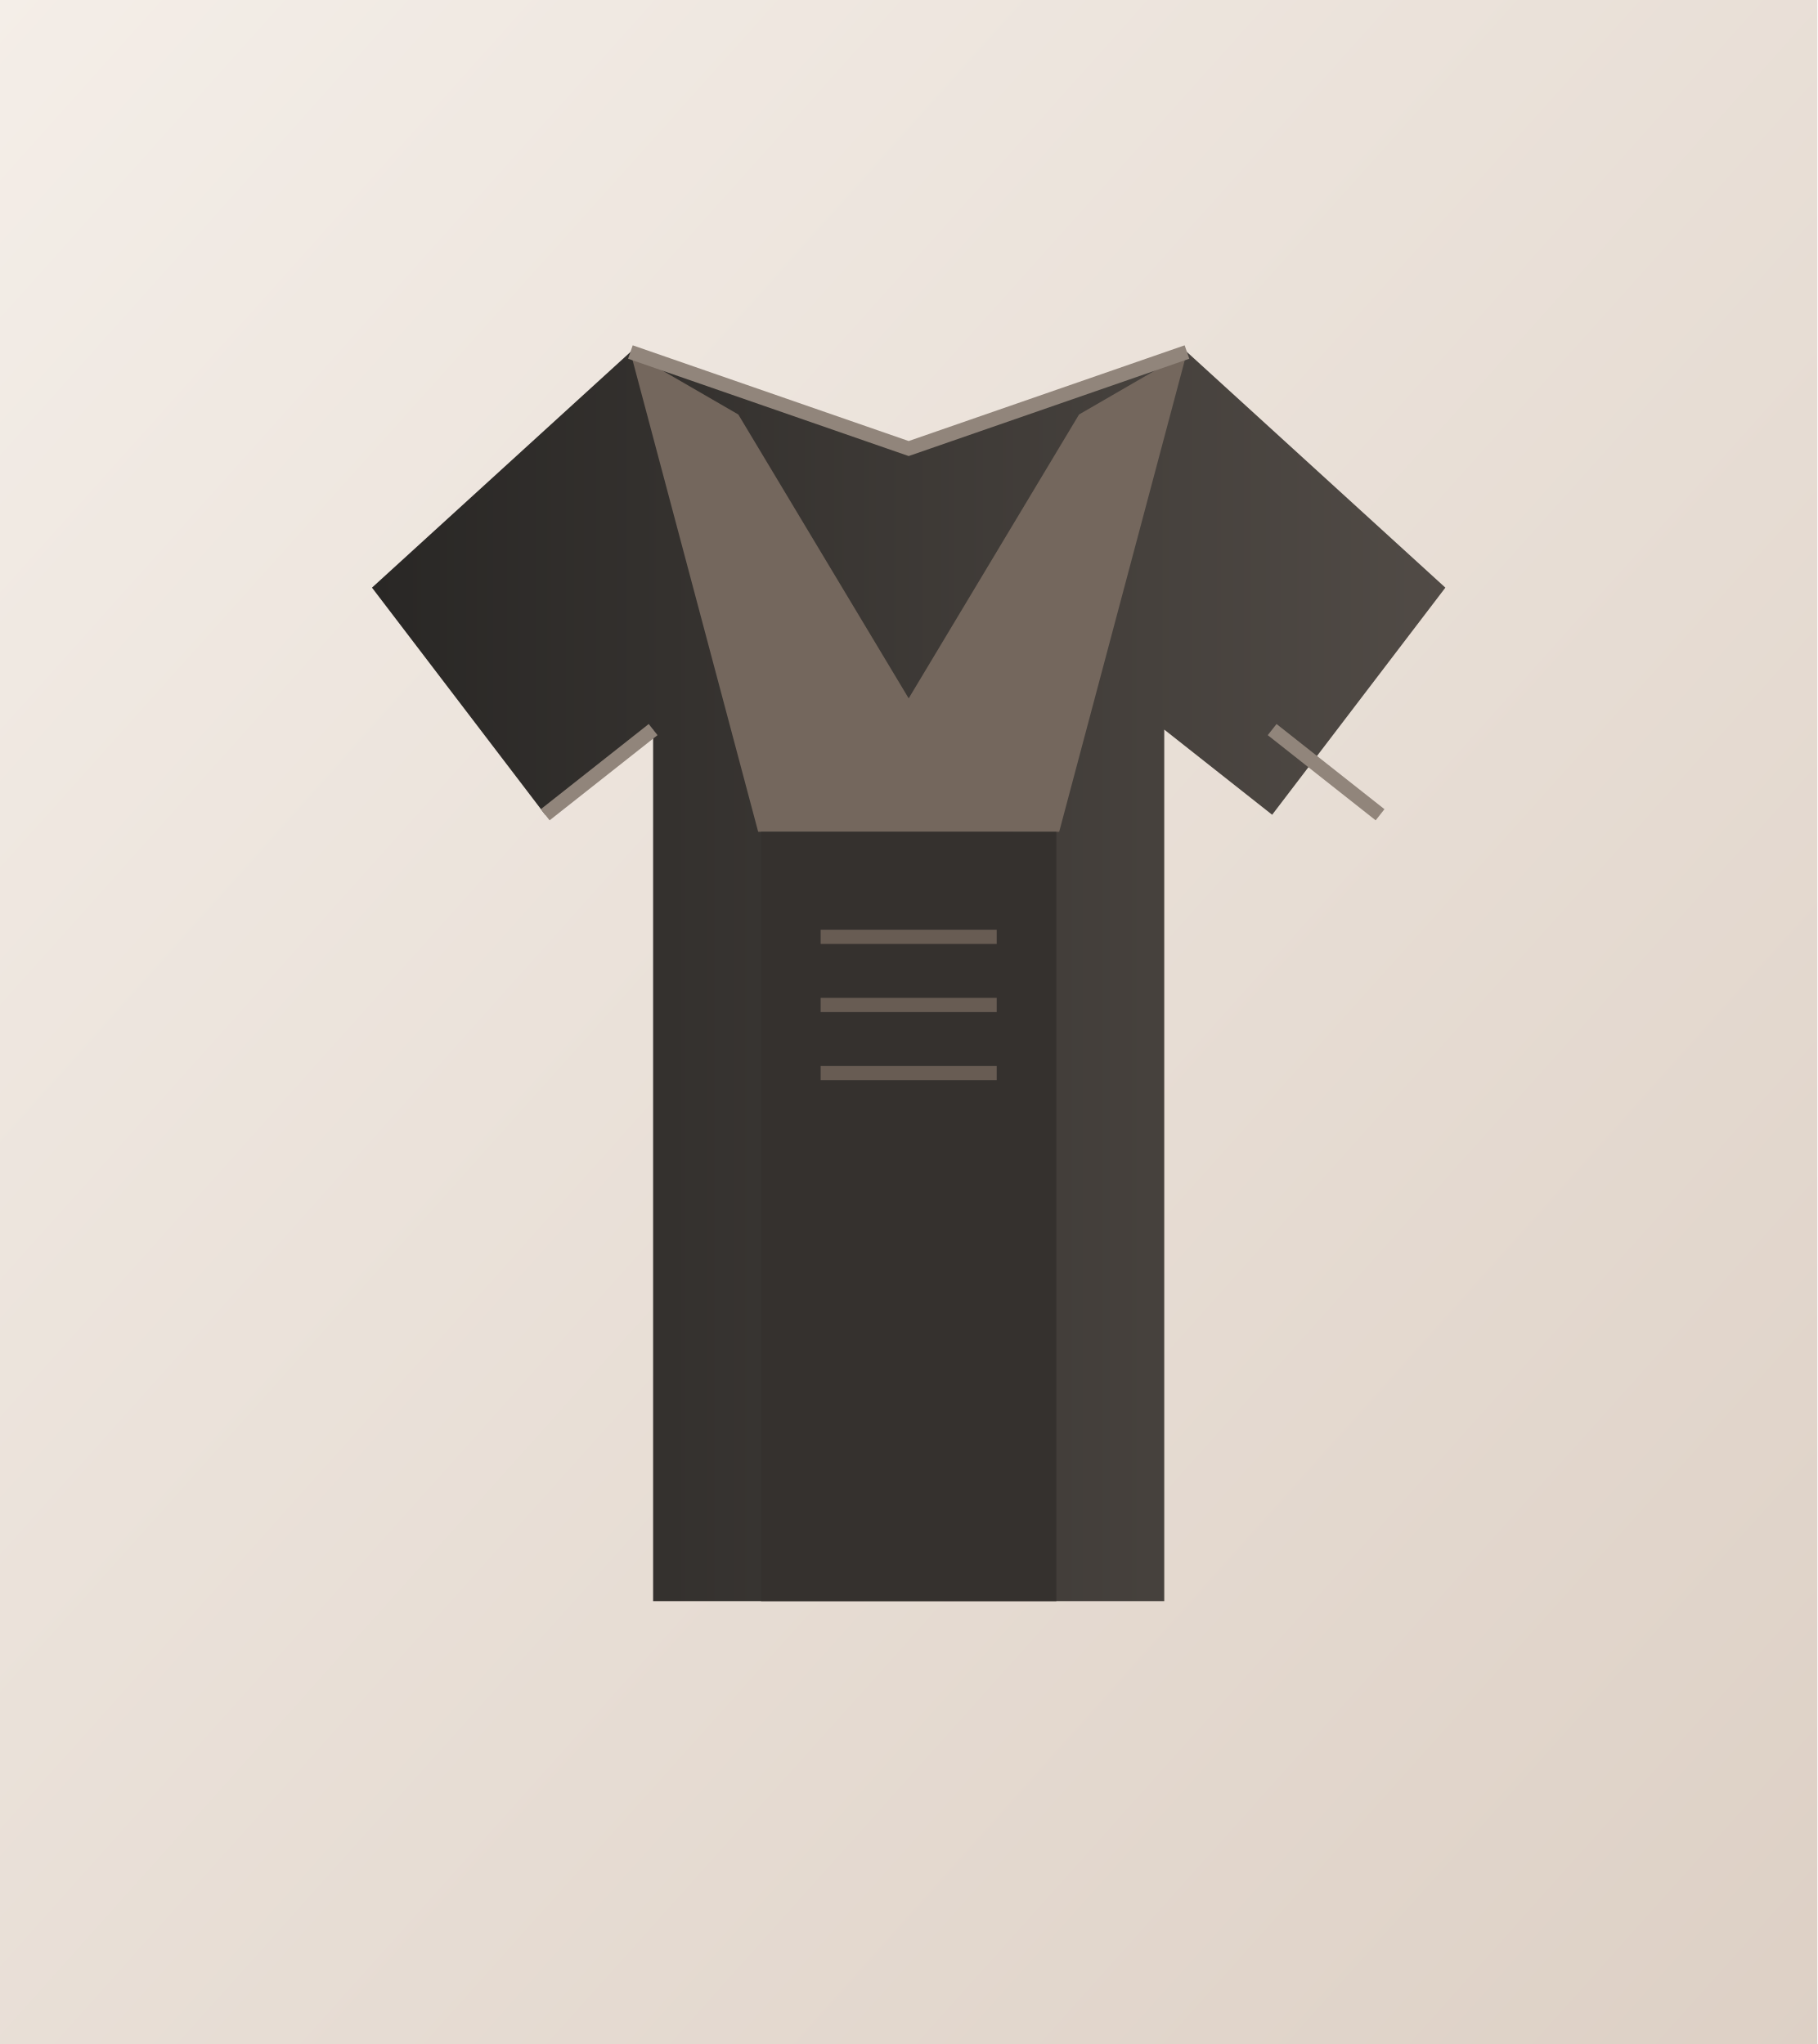
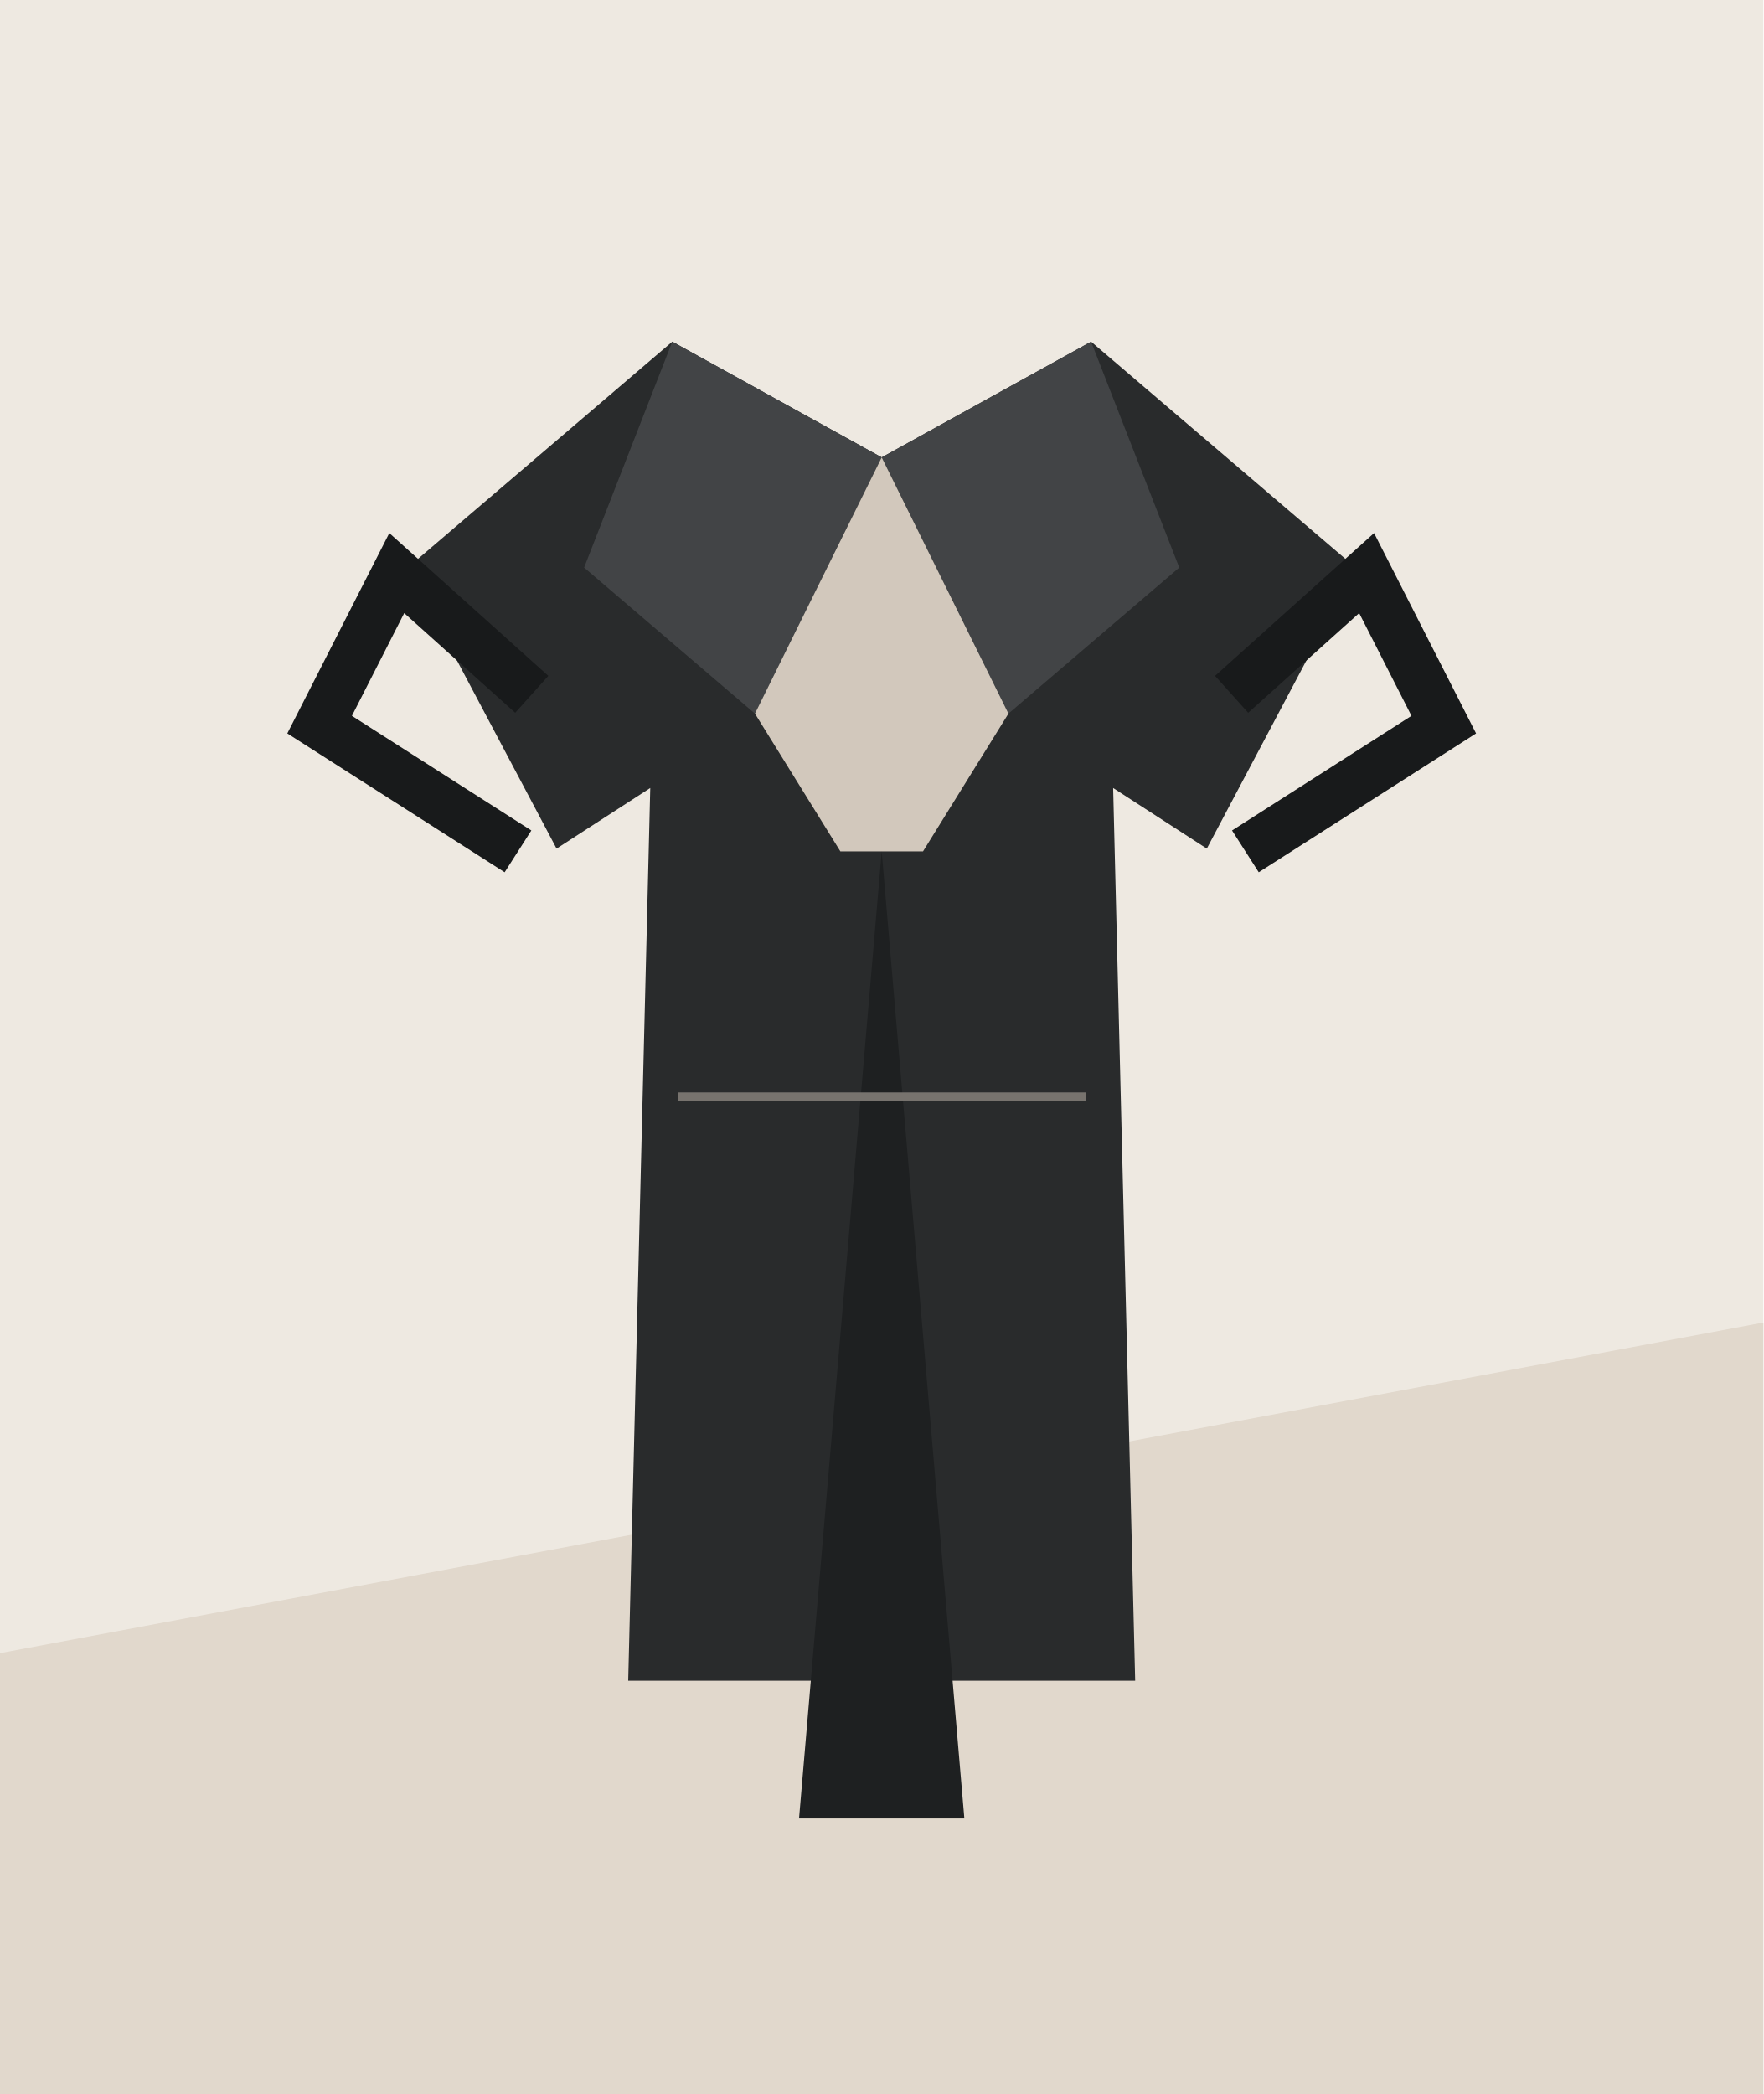
- <svg xmlns="http://www.w3.org/2000/svg" viewBox="0 0 640 720">
-   <defs>
-     <linearGradient id="bg" x2="1" y2="1">
-       <stop stop-color="#f4eee8" />
-       <stop offset="1" stop-color="#ddd0c5" />
-     </linearGradient>
-     <linearGradient id="cloth" x2="1">
-       <stop stop-color="#292725" />
-       <stop offset="1" stop-color="#514b46" />
-     </linearGradient>
-   </defs>
-   <rect width="640" height="720" fill="url(#bg)" />
-   <path d="m222 124 98 34 98-34 91 83-61 80-38-30v307H230V257l-38 30-61-80z" fill="url(#cloth)" />
-   <path d="m222 124 38 22 60 100 60-100 38-22-45 169H267z" fill="#74675d" />
-   <path d="M268 293h104v271H268z" fill="#35312e" />
-   <path d="M289 330h62M289 354h62M289 378h62" stroke="#74675d" stroke-width="5" opacity=".8" />
-   <path d="m222 124 98 34 98-34M230 257l-38 30m256-30 38 30" fill="none" stroke="#91857b" stroke-width="5" />
+ <svg xmlns="http://www.w3.org/2000/svg" viewBox="0 0 640 760">
+   <rect width="640" height="760" fill="#eee9e1" />
+   <path d="M0 600 640 480v280H0z" fill="#e1d8cc" />
+   <path d="m244 124 76 42 76-42 96 82-54 102-34-22 8 324H228l8-324-34 22-54-102z" fill="#292b2c" />
+   <path d="m244 124 76 42-46 93-62-53 32-82zm152 0-76 42 46 93 62-53-32-82z" fill="#424446" />
+   <path d="m274 259 46-93 46 93-31 50h-30z" fill="#d2c8bc" />
+   <path d="m320 309 30 351h-60z" fill="#1e2021" />
+   <path d="M193 252 144 208l-28 55 72 46m259-57 49-44 28 55-72 46" fill="none" stroke="#181a1b" stroke-width="18" />
+   <path d="M246 398h148" stroke="#77736e" stroke-width="3" />
</svg>
